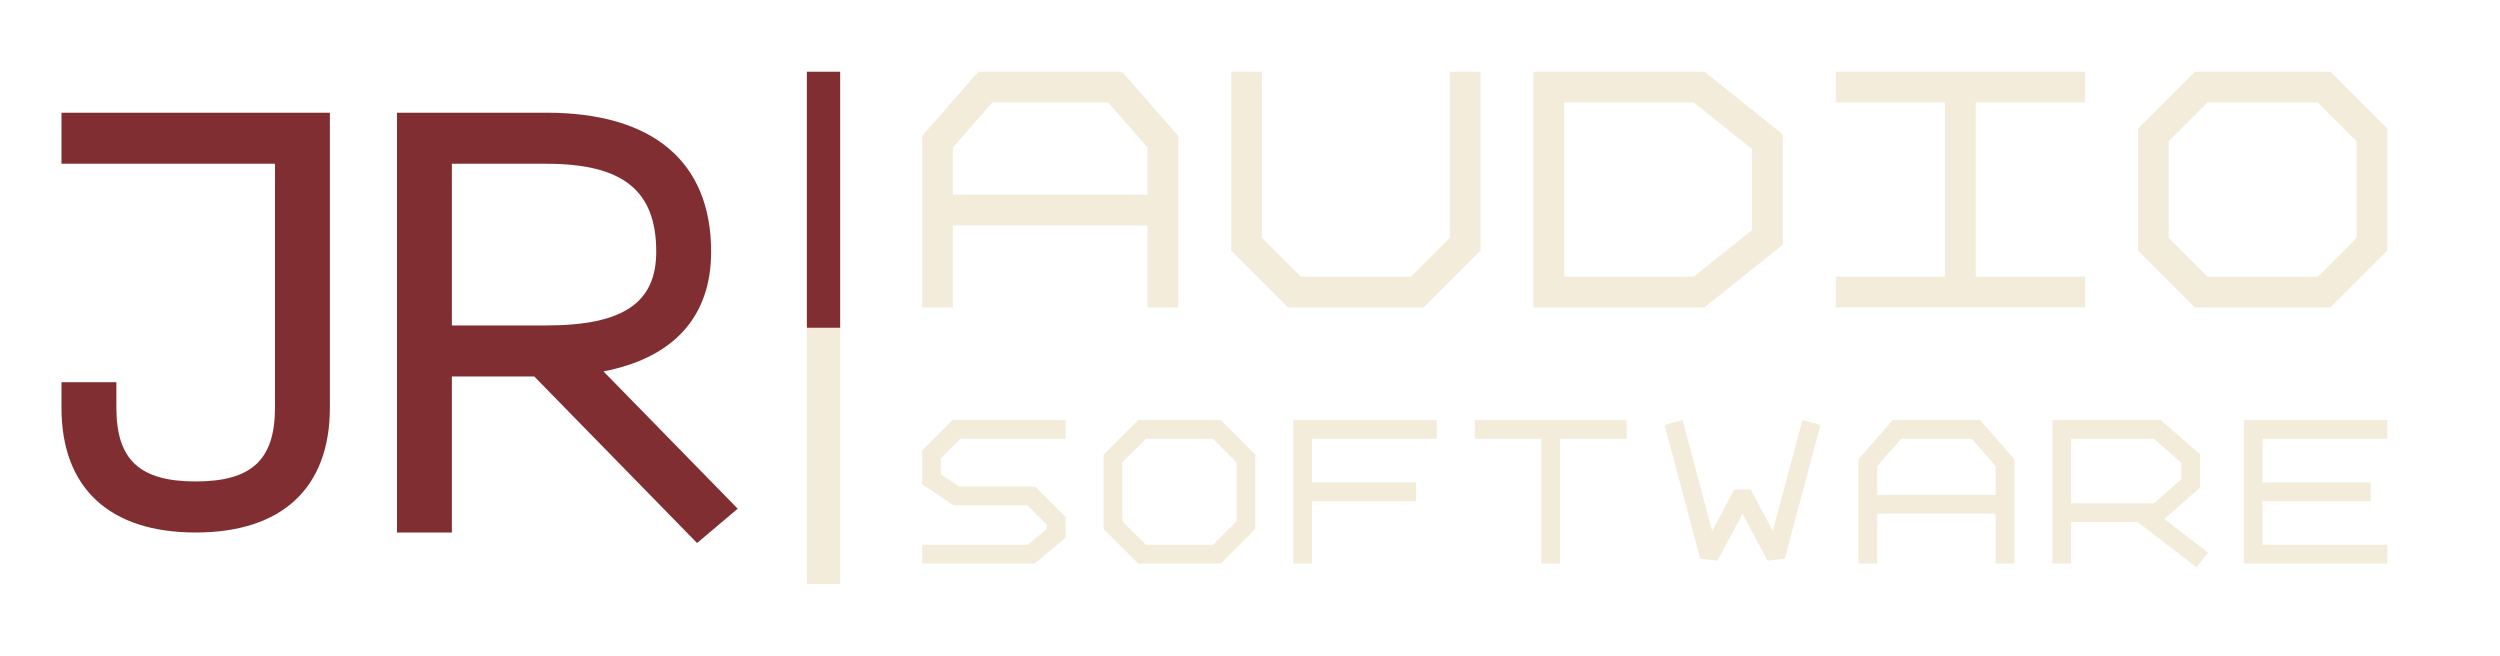
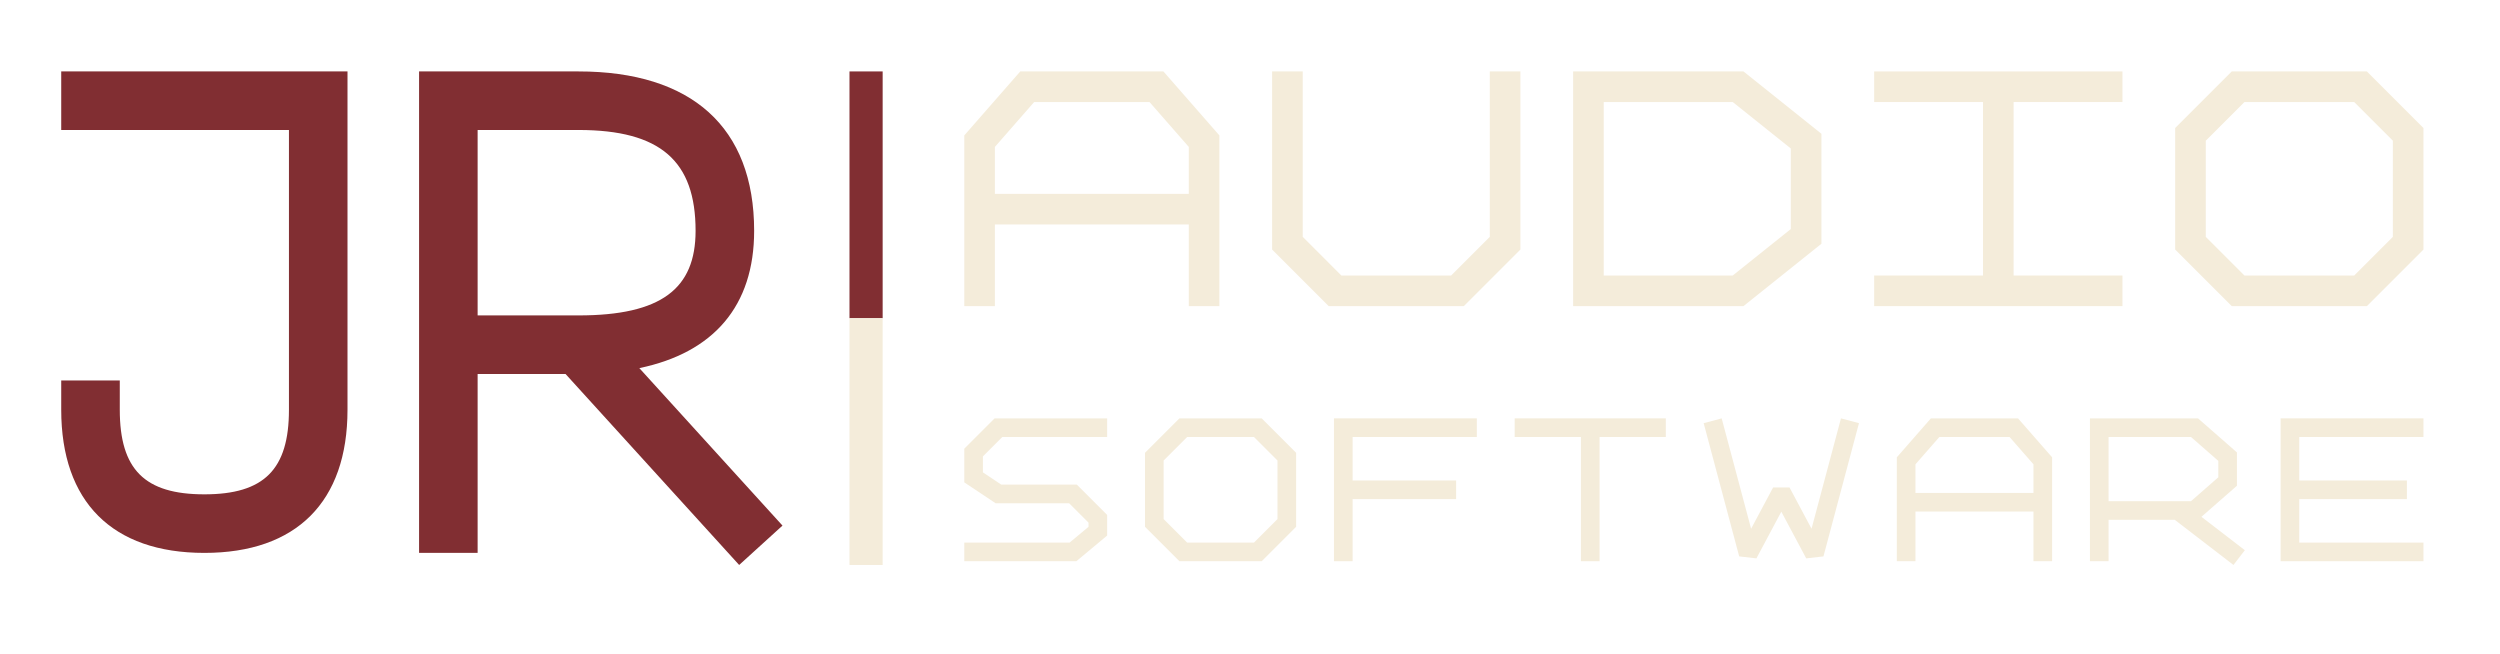
- <svg xmlns="http://www.w3.org/2000/svg" width="976" height="256" viewBox="0 0 976 256">
-   <path d="M 277.625 98.26 C 277.625 123.889 262.736 139.74 235.603 144.992 L 280.791 191.218 L 288 198.592 L 272.141 212.0 L 264.932 204.626 L 208.585 146.984 L 176.413 146.984 L 176.413 207.888 L 154.98 207.888 L 154.98 44.0 L 213.325 44.0 C 254.703 44.0 277.625 62.948 277.625 98.26 Z M 128.784 159.164 C 128.784 190.507 110.094 207.888 76.392 207.888 C 42.69 207.888 24.0 190.507 24.0 159.164 L 24.0 149.198 L 45.433 149.198 L 45.433 159.164 C 45.433 179.498 54.527 187.956 76.392 187.956 C 98.257 187.956 107.351 179.498 107.351 159.164 L 107.351 63.932 L 24.0 63.932 L 24.0 44.0 L 128.784 44.0 Z M 176.413 63.932 L 176.413 127.051 L 213.325 127.051 C 243.634 127.051 256.192 117.968 256.192 98.26 C 256.192 74.514 243.391 63.932 213.325 63.932 Z" fill="#812E32" fill-rule="nonzero" />
-   <rect x="315.0" y="28.0" width="13.0" height="100.0" fill="#812E32" />
-   <rect x="315.0" y="128.0" width="13.0" height="100.0" fill="#F4ECDA" />
-   <path d="M 439.849 30.049 L 458.515 51.382 L 460.0 53.079 L 460.0 120.0 L 448.0 120.0 L 448.0 88.0 L 372.0 88.0 L 372.0 120.0 L 360.0 120.0 L 360.0 53.079 L 361.485 51.382 L 380.151 30.049 L 381.944 28.0 L 438.056 28.0 Z M 387.389 40.0 L 372.0 57.588 L 372.0 76.0 L 448.0 76.0 L 448.0 57.588 L 432.611 40.0 Z" fill="#F4ECDA" fill-rule="nonzero" />
-   <path d="M 492.667 92.848 L 507.819 108 L 550.848 108 L 566 92.848 L 566.0 28.0 L 578.0 28.0 L 578.0 97.819 L 576.243 99.576 L 557.576 118.243 L 555.819 120.0 L 502.848 120.0 L 501.091 118.243 L 482.424 99.576 L 480.667 97.819 L 480.667 28.0 L 492.667 28.0 Z" fill="#F4ECDA" fill-rule="nonzero" />
-   <path d="M 667.082 29.315 L 693.748 50.648 L 696 52.45 L 696 95.55 L 693.748 97.352 L 667.082 118.685 L 665.438 120.0 L 598.667 120.0 L 598.667 28.0 L 665.438 28.0 Z M 610.667 40 L 610.667 108 L 661.229 108 L 684 89.783 L 684 58.217 L 661.229 40 Z" fill="#F4ECDA" fill-rule="nonzero" />
-   <path d="M 814 40.0 L 771.333 40 L 771.333 108 L 814 108.0 L 814 120.0 L 716.667 120.0 L 716.667 108.0 L 759.333 108 L 759.333 40 L 716.667 40.0 L 716.667 28.0 L 814 28.0 Z" fill="#F4ECDA" fill-rule="nonzero" />
-   <path d="M 911.576 29.757 L 930.243 48.424 L 932 50.181 L 932 97.819 L 930.243 99.576 L 911.576 118.243 L 909.819 120.0 L 856.848 120.0 L 855.091 118.243 L 836.424 99.576 L 834.667 97.819 L 834.667 50.181 L 836.424 48.424 L 855.091 29.757 L 856.848 28.0 L 909.819 28.0 Z M 861.819 40 L 846.667 55.152 L 846.667 92.848 L 861.819 108 L 904.848 108 L 920 92.848 L 920 55.152 L 904.848 40 Z" fill="#F4ECDA" fill-rule="nonzero" />
-   <path d="M 416.0 171.304 L 374.904 171.304 L 367.304 178.904 L 367.304 185.176 L 374.497 189.971 L 404.121 189.971 L 405.191 191.041 L 414.93 200.78 L 416.0 201.85 L 416.0 209.942 L 414.686 211.038 L 404.947 219.154 L 403.931 220.0 L 360.0 220.0 L 360.0 212.696 L 401.286 212.696 L 408.696 206.521 L 408.696 204.875 L 401.096 197.275 L 372.286 197.275 L 371.365 196.662 L 361.626 190.169 L 360.0 189.085 L 360.0 175.879 L 371.879 164.0 L 416.0 164.0 Z" fill="#F4ECDA" fill-rule="nonzero" />
-   <path d="M 477.65 165.07 L 489.013 176.432 L 490.082 177.502 L 490.082 206.498 L 489.013 207.568 L 477.65 218.93 L 476.581 220.0 L 444.338 220.0 L 443.268 218.93 L 431.906 207.568 L 430.836 206.498 L 430.836 177.502 L 431.906 176.432 L 443.268 165.07 L 444.338 164.0 L 476.581 164.0 Z M 447.363 171.304 L 438.14 180.527 L 438.14 203.473 L 447.363 212.696 L 473.555 212.696 L 482.778 203.473 L 482.778 180.527 L 473.555 171.304 Z" fill="#F4ECDA" fill-rule="nonzero" />
-   <path d="M 560.918 171.304 L 512.223 171.304 L 512.223 188.348 L 552.802 188.348 L 552.802 195.652 L 512.223 195.652 L 512.223 220.0 L 504.918 220.0 L 504.918 164.0 L 560.918 164.0 Z" fill="#F4ECDA" fill-rule="nonzero" />
-   <path d="M 635.001 171.304 L 609.03 171.304 L 609.03 220.0 L 601.725 220.0 L 601.725 171.304 L 575.754 171.304 L 575.754 164.0 L 635.001 164.0 Z" fill="#F4ECDA" fill-rule="nonzero" />
-   <path d="M 710.718 165.882 L 709.777 169.411 L 696.792 218.107 L 690.04 218.884 L 680.277 200.579 L 670.514 218.884 L 663.763 218.107 L 650.778 169.411 L 649.837 165.882 L 656.894 164.0 L 657.835 167.529 L 668.432 207.267 L 677.055 191.099 L 683.5 191.099 L 692.123 207.267 L 702.72 167.529 L 703.661 164.0 Z" fill="#F4ECDA" fill-rule="nonzero" />
-   <path d="M 774.158 165.247 L 785.52 178.233 L 786.424 179.265 L 786.424 220.0 L 779.12 220.0 L 779.12 200.522 L 732.859 200.522 L 732.859 220.0 L 725.554 220.0 L 725.554 179.265 L 726.458 178.233 L 737.82 165.247 L 738.912 164.0 L 773.067 164.0 Z M 742.226 171.304 L 732.859 182.01 L 732.859 193.217 L 779.12 193.217 L 779.12 182.01 L 769.752 171.304 Z" fill="#F4ECDA" fill-rule="nonzero" />
-   <path d="M 844.65 164.904 L 857.636 176.266 L 858.883 177.357 L 858.883 190.411 L 857.636 191.502 L 844.962 202.592 L 859.081 213.453 L 861.976 215.68 L 857.522 221.469 L 854.627 219.243 L 834.51 203.768 L 808.564 203.768 L 808.564 220.0 L 801.26 220.0 L 801.26 164.0 L 843.618 164.0 Z M 808.564 171.304 L 808.564 196.464 L 840.873 196.464 L 851.579 187.096 L 851.579 180.672 L 840.873 171.304 Z" fill="#F4ECDA" fill-rule="nonzero" />
-   <path d="M 932 171.304 L 883.304 171.304 L 883.304 188.348 L 925.507 188.348 L 925.507 195.652 L 883.304 195.652 L 883.304 212.696 L 932 212.696 L 932 220.0 L 876 220.0 L 876 164.0 L 932 164.0 Z" fill="#F4ECDA" fill-rule="nonzero" />
+ <svg xmlns="http://www.w3.org/2000/svg" width="980" height="256" viewBox="0 0 980 256">
+   <path d="M 295.624 90.486 C 295.624 120.001 279.678 138.255 250.62 144.302 L 299.015 197.536 L 306.735 206.029 L 289.751 221.469 L 282.03 212.977 L 221.684 146.596 L 187.229 146.596 L 187.229 216.734 L 164.275 216.734 L 164.275 28.0 L 226.761 28.0 C 271.075 28.0 295.624 49.821 295.624 90.486 Z M 136.22 160.624 C 136.22 196.718 116.204 216.734 80.11 216.734 C 44.016 216.734 24.0 196.718 24.0 160.624 L 24.0 149.147 L 46.954 149.147 L 46.954 160.624 C 46.954 184.04 56.693 193.78 80.11 193.78 C 103.527 193.78 113.266 184.04 113.266 160.624 L 113.266 50.954 L 24.0 50.954 L 24.0 28.0 L 136.22 28.0 Z M 187.229 50.954 L 187.229 123.642 L 226.761 123.642 C 259.221 123.642 272.67 113.182 272.67 90.486 C 272.67 63.14 258.961 50.954 226.761 50.954 Z" fill="#812E32" fill-rule="nonzero" />
+   <rect x="333.0" y="28.0" width="13.0" height="96.735" fill="#812E32" />
+   <rect x="333.0" y="124.735" width="13.0" height="96.735" fill="#F4ECDA" />
+   <path d="M 457.849 30.049 L 476.515 51.382 L 478.0 53.079 L 478.0 120.0 L 466.0 120.0 L 466.0 88.0 L 390.0 88.0 L 390.0 120.0 L 378.0 120.0 L 378.0 53.079 L 379.485 51.382 L 398.151 30.049 L 399.944 28.0 L 456.056 28.0 Z M 405.389 40.0 L 390.0 57.588 L 390.0 76.0 L 466.0 76.0 L 466.0 57.588 L 450.611 40.0 Z" fill="#F4ECDA" fill-rule="nonzero" />
+   <path d="M 510.667 92.848 L 525.819 108 L 568.848 108 L 584 92.848 L 584.0 28.0 L 596.0 28.0 L 596.0 97.819 L 594.243 99.576 L 575.576 118.243 L 573.819 120.0 L 520.848 120.0 L 519.091 118.243 L 500.424 99.576 L 498.667 97.819 L 498.667 28.0 L 510.667 28.0 Z" fill="#F4ECDA" fill-rule="nonzero" />
+   <path d="M 685.082 29.315 L 711.748 50.648 L 714 52.45 L 714 95.55 L 711.748 97.352 L 685.082 118.685 L 683.438 120.0 L 616.667 120.0 L 616.667 28.0 L 683.438 28.0 Z M 628.667 40 L 628.667 108 L 679.229 108 L 702 89.783 L 702 58.217 L 679.229 40 Z" fill="#F4ECDA" fill-rule="nonzero" />
+   <path d="M 832 40.0 L 789.333 40 L 789.333 108 L 832 108.0 L 832 120.0 L 734.667 120.0 L 734.667 108.0 L 777.333 108 L 777.333 40 L 734.667 40.0 L 734.667 28.0 L 832 28.0 Z" fill="#F4ECDA" fill-rule="nonzero" />
+   <path d="M 929.576 29.757 L 948.243 48.424 L 950 50.181 L 950 97.819 L 948.243 99.576 L 929.576 118.243 L 927.819 120.0 L 874.848 120.0 L 873.091 118.243 L 854.424 99.576 L 852.667 97.819 L 852.667 50.181 L 854.424 48.424 L 873.091 29.757 L 874.848 28.0 L 927.819 28.0 Z M 879.819 40 L 864.667 55.152 L 864.667 92.848 L 879.819 108 L 922.848 108 L 938 92.848 L 938 55.152 L 922.848 40 Z" fill="#F4ECDA" fill-rule="nonzero" />
+   <path d="M 434.0 171.304 L 392.904 171.304 L 385.304 178.904 L 385.304 185.176 L 392.497 189.971 L 422.121 189.971 L 423.191 191.041 L 432.93 200.78 L 434.0 201.85 L 434.0 209.942 L 432.686 211.038 L 422.947 219.154 L 421.931 220.0 L 378.0 220.0 L 378.0 212.696 L 419.286 212.696 L 426.696 206.521 L 426.696 204.875 L 419.096 197.275 L 390.286 197.275 L 389.365 196.662 L 379.626 190.169 L 378.0 189.085 L 378.0 175.879 L 389.879 164.0 L 434.0 164.0 Z" fill="#F4ECDA" fill-rule="nonzero" />
+   <path d="M 495.65 165.07 L 507.013 176.432 L 508.082 177.502 L 508.082 206.498 L 507.013 207.568 L 495.65 218.93 L 494.581 220.0 L 462.338 220.0 L 461.268 218.93 L 449.906 207.568 L 448.836 206.498 L 448.836 177.502 L 449.906 176.432 L 461.268 165.07 L 462.338 164.0 L 494.581 164.0 Z M 465.363 171.304 L 456.14 180.527 L 456.14 203.473 L 465.363 212.696 L 491.555 212.696 L 500.778 203.473 L 500.778 180.527 L 491.555 171.304 Z" fill="#F4ECDA" fill-rule="nonzero" />
+   <path d="M 578.918 171.304 L 530.223 171.304 L 530.223 188.348 L 570.802 188.348 L 570.802 195.652 L 530.223 195.652 L 530.223 220.0 L 522.918 220.0 L 522.918 164.0 L 578.918 164.0 Z" fill="#F4ECDA" fill-rule="nonzero" />
+   <path d="M 653.001 171.304 L 627.03 171.304 L 627.03 220.0 L 619.725 220.0 L 619.725 171.304 L 593.754 171.304 L 593.754 164.0 L 653.001 164.0 Z" fill="#F4ECDA" fill-rule="nonzero" />
+   <path d="M 728.718 165.882 L 727.777 169.411 L 714.792 218.107 L 708.04 218.884 L 698.277 200.579 L 688.514 218.884 L 681.763 218.107 L 668.778 169.411 L 667.837 165.882 L 674.894 164.0 L 675.835 167.529 L 686.432 207.267 L 695.055 191.099 L 701.5 191.099 L 710.123 207.267 L 720.72 167.529 L 721.661 164.0 Z" fill="#F4ECDA" fill-rule="nonzero" />
+   <path d="M 792.158 165.247 L 803.52 178.233 L 804.424 179.265 L 804.424 220.0 L 797.12 220.0 L 797.12 200.522 L 750.859 200.522 L 750.859 220.0 L 743.554 220.0 L 743.554 179.265 L 744.458 178.233 L 755.82 165.247 L 756.912 164.0 L 791.067 164.0 Z M 760.226 171.304 L 750.859 182.01 L 750.859 193.217 L 797.12 193.217 L 797.12 182.01 L 787.752 171.304 Z" fill="#F4ECDA" fill-rule="nonzero" />
+   <path d="M 862.65 164.904 L 875.636 176.266 L 876.883 177.357 L 876.883 190.411 L 875.636 191.502 L 862.962 202.592 L 877.081 213.453 L 879.976 215.68 L 875.522 221.469 L 872.627 219.243 L 852.51 203.768 L 826.564 203.768 L 826.564 220.0 L 819.26 220.0 L 819.26 164.0 L 861.618 164.0 Z M 826.564 171.304 L 826.564 196.464 L 858.873 196.464 L 869.579 187.096 L 869.579 180.672 L 858.873 171.304 Z" fill="#F4ECDA" fill-rule="nonzero" />
+   <path d="M 950 171.304 L 901.304 171.304 L 901.304 188.348 L 943.507 188.348 L 943.507 195.652 L 901.304 195.652 L 901.304 212.696 L 950 212.696 L 950 220.0 L 894 220.0 L 894 164.0 L 950 164.0 Z" fill="#F4ECDA" fill-rule="nonzero" />
</svg>
